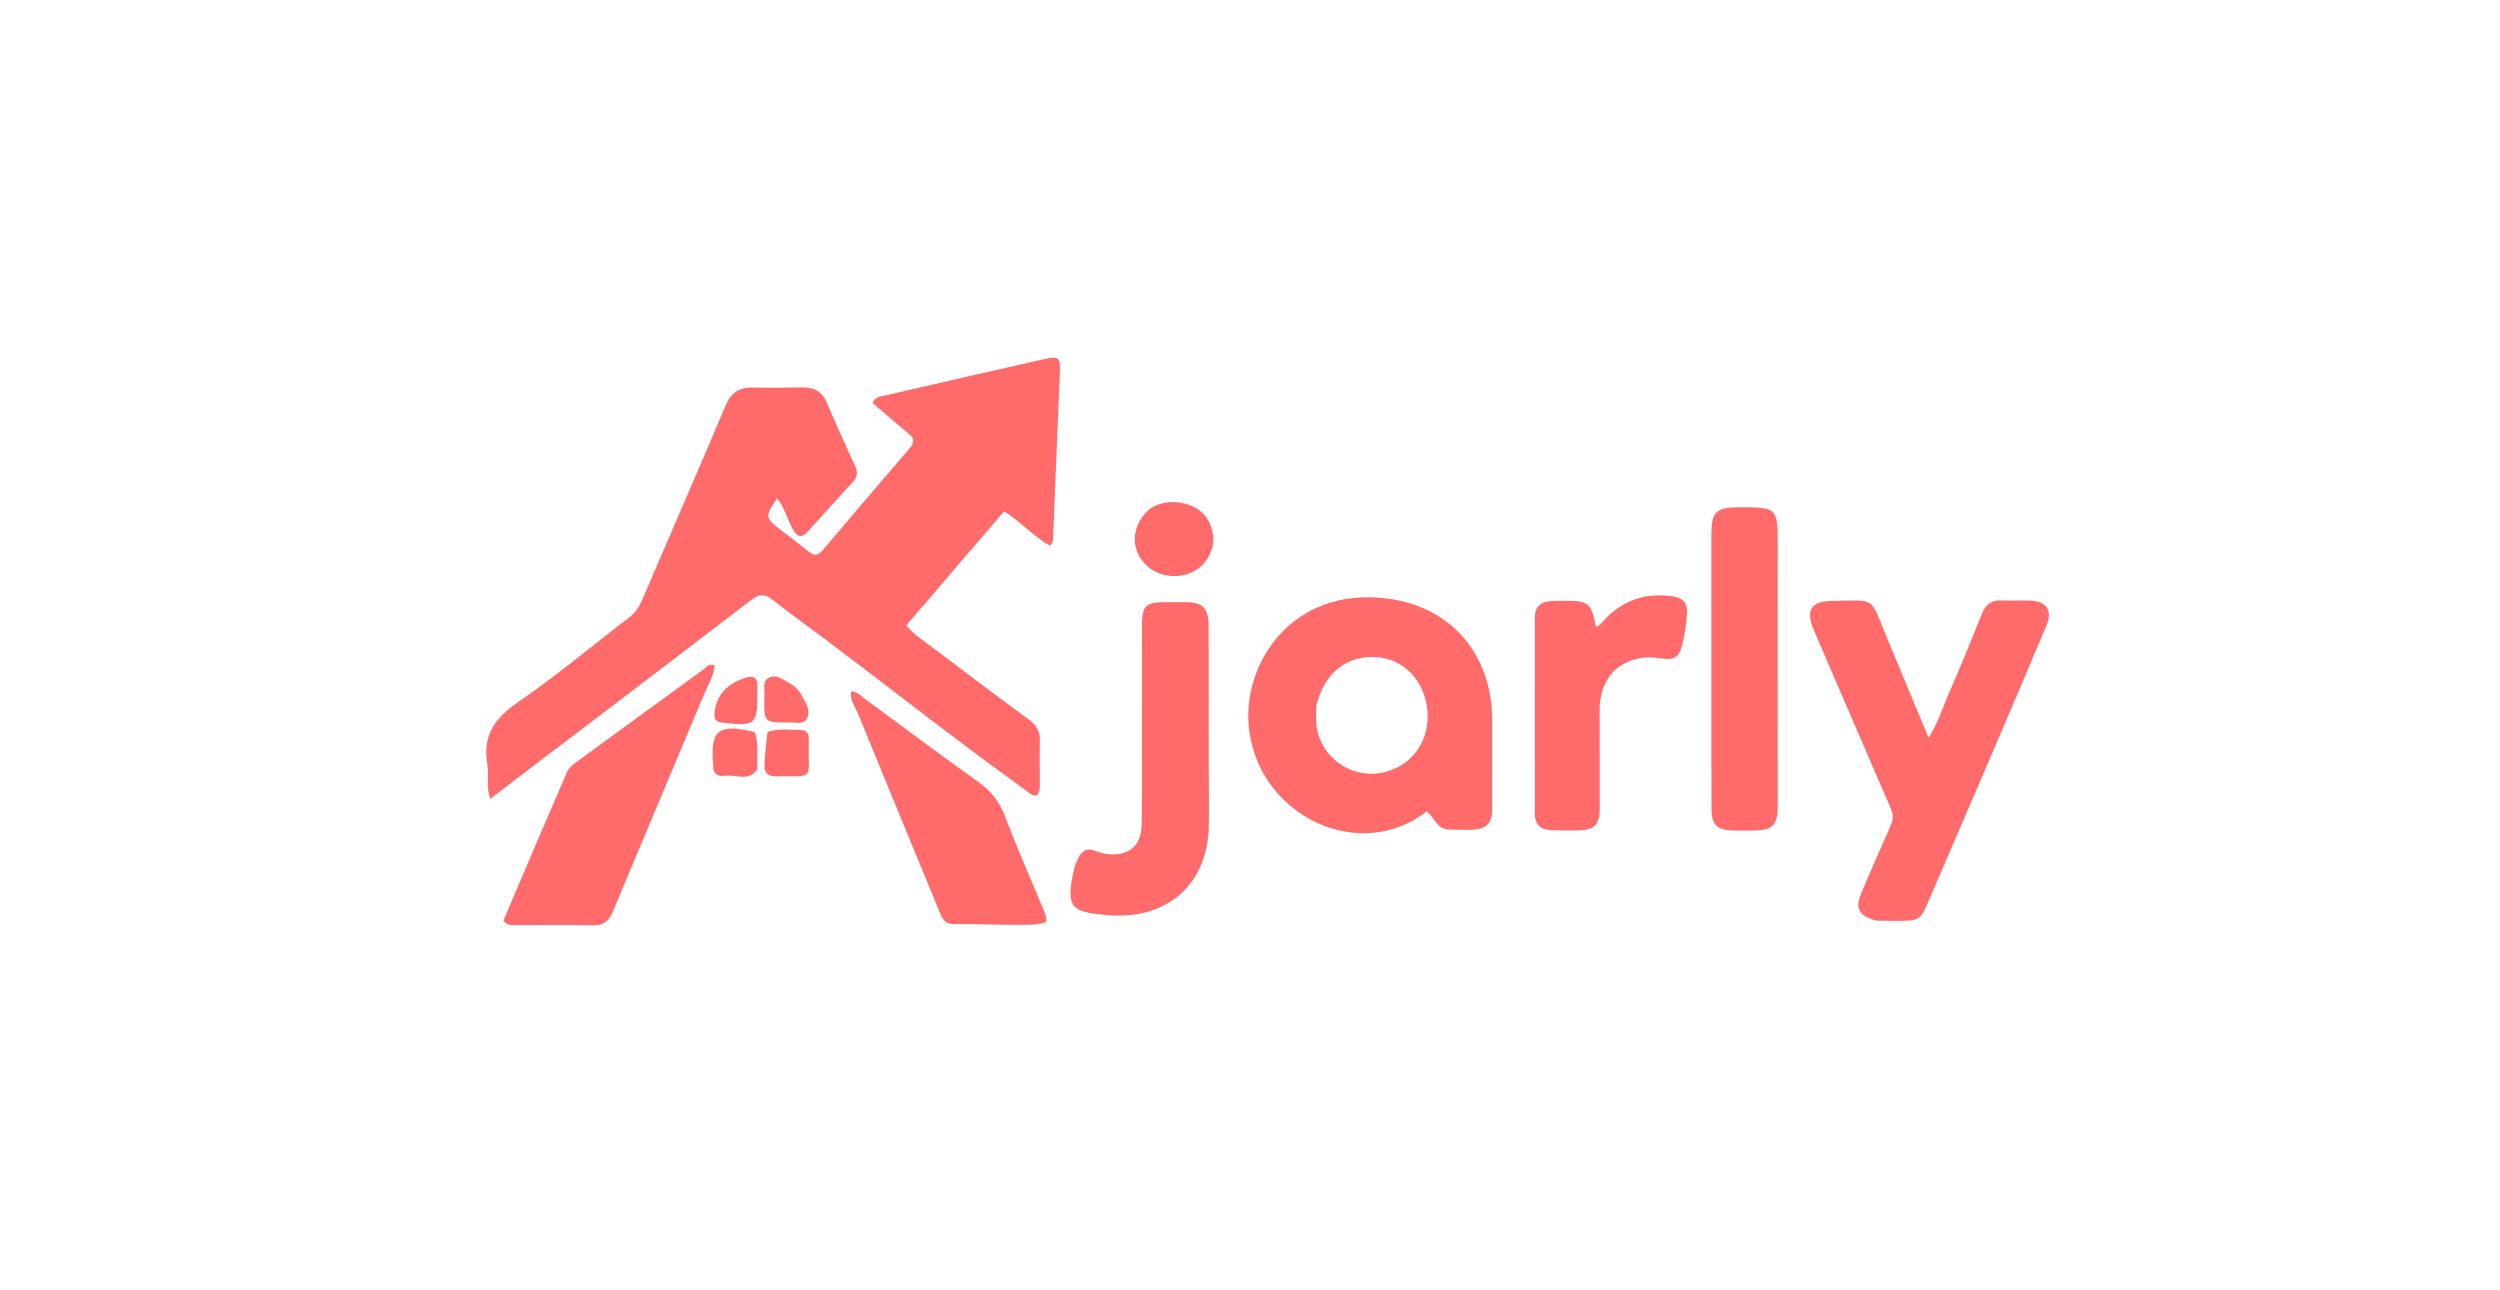
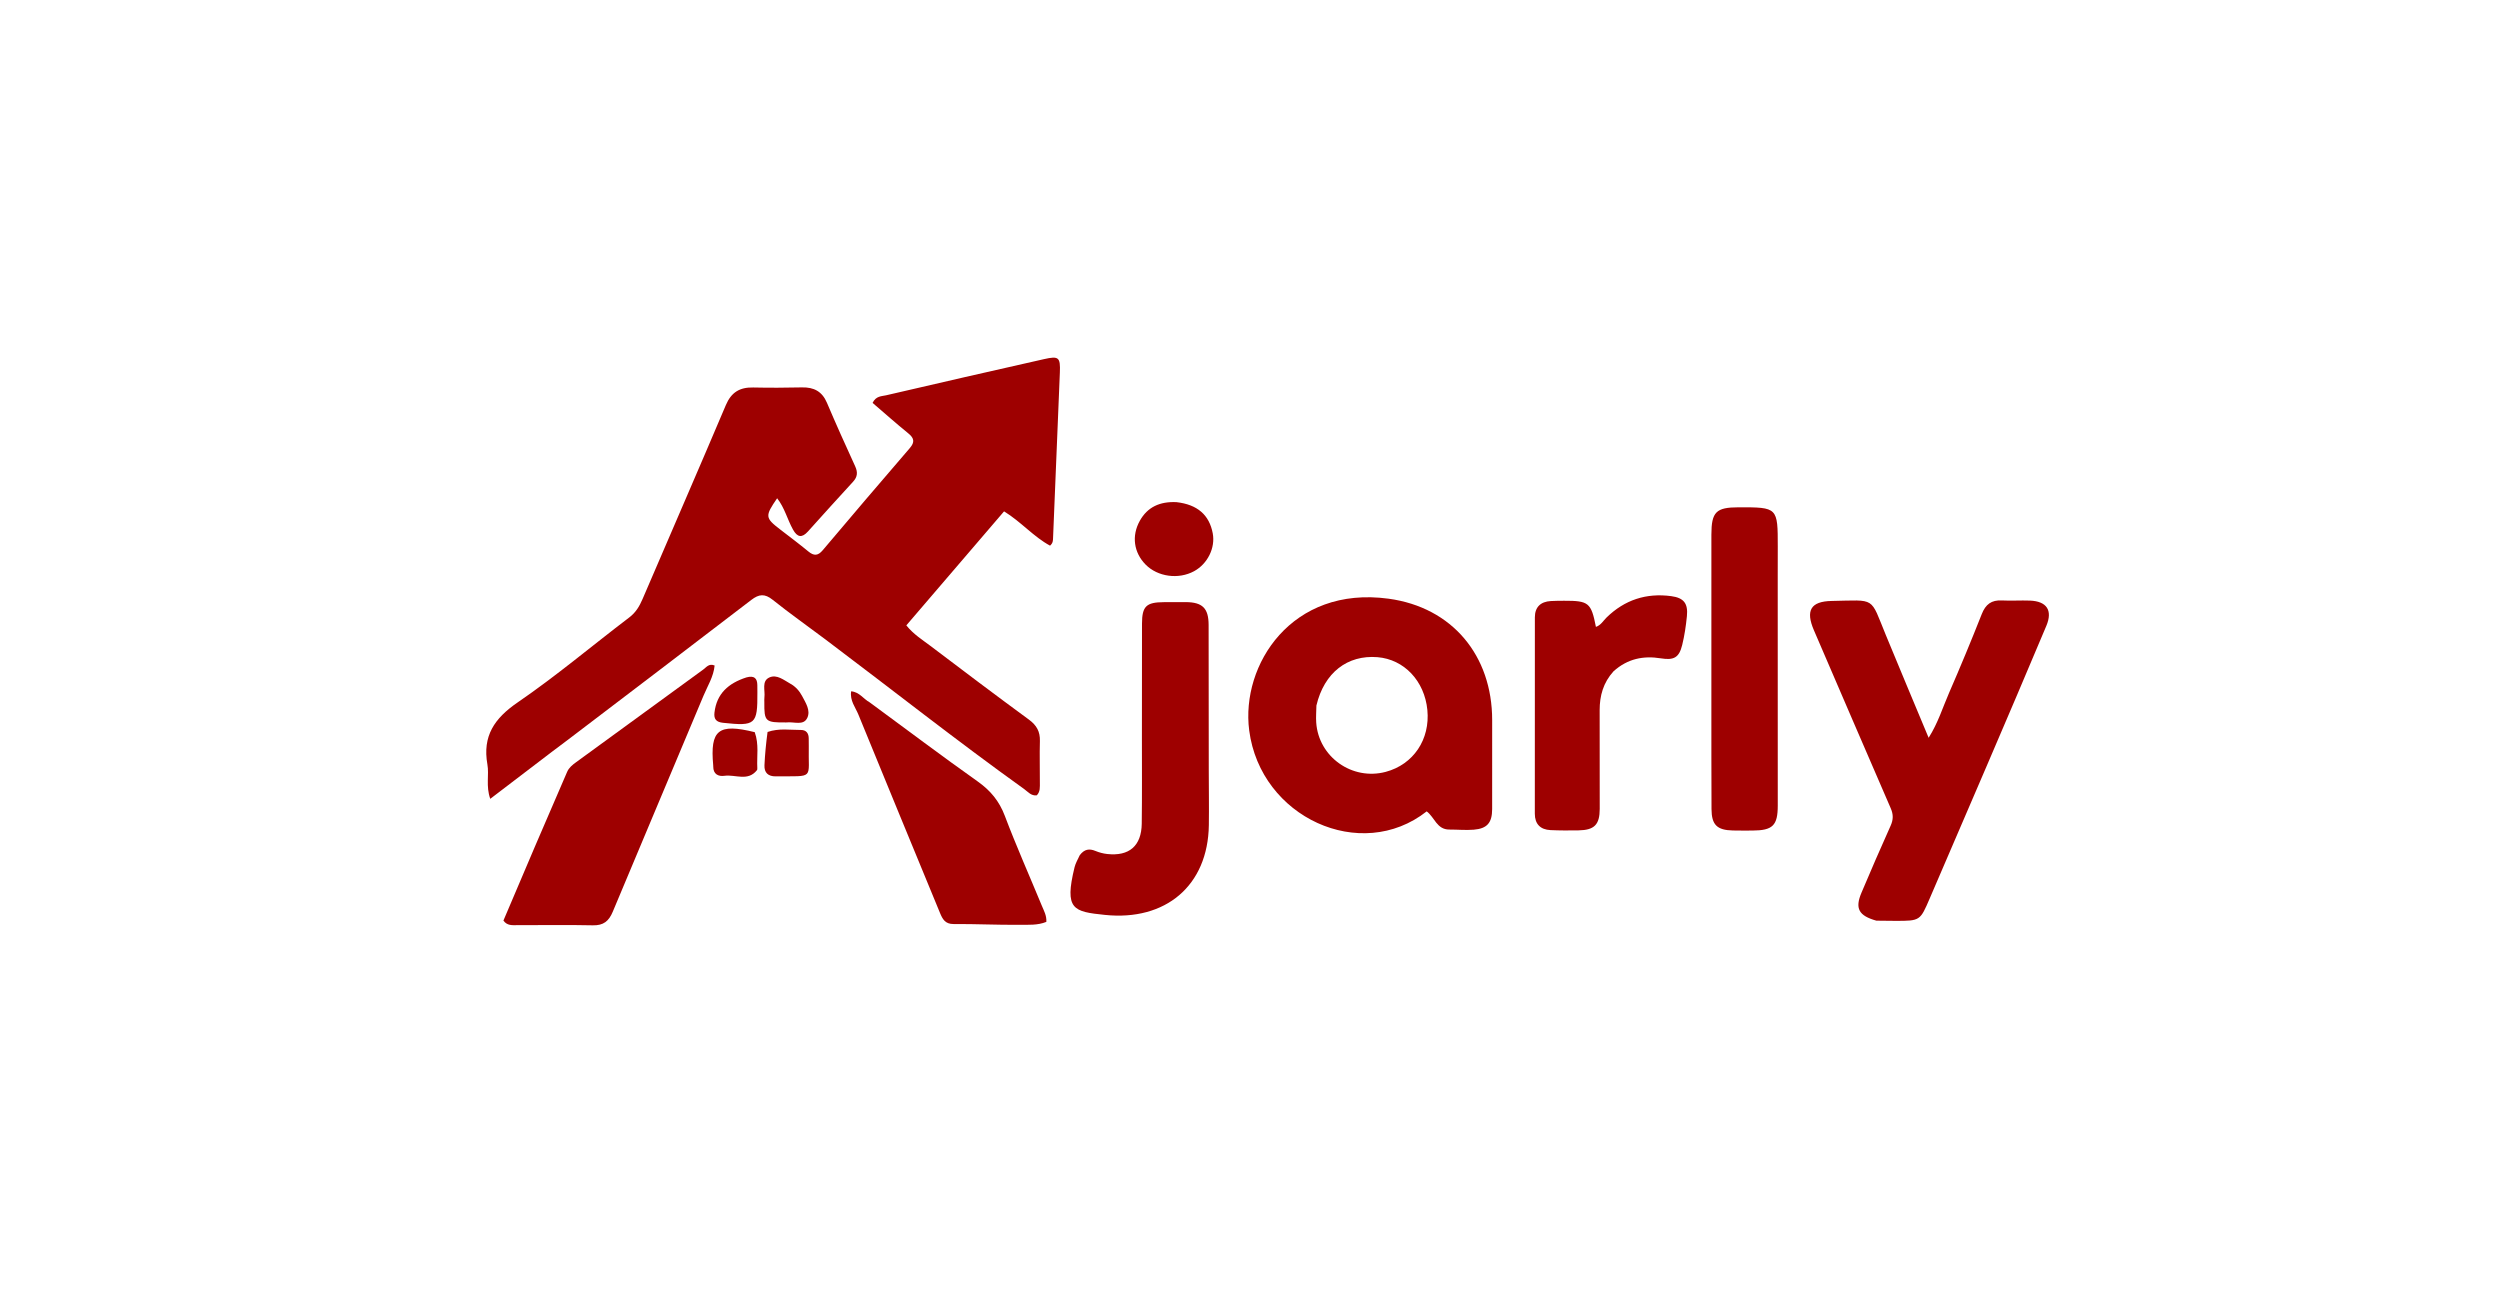
<svg xmlns="http://www.w3.org/2000/svg" version="1.1" id="Layer_1" x="0px" y="0px" width="100%px" viewBox="0 0 1024 528" enable-background="new 0 0 1024 528" xml:space="preserve" height="100px" transform="rotate(0) scale(1, 1)">
-   <path fill="#ff6b6b" opacity="1" stroke="none" d=" M225.976,308.007   C217.561,314.424 209.431,320.625 200.806,327.203   C198.955,321.932 200.4,317.389 199.639,313.107   C197.571,301.468 202.494,294.241 212.074,287.677   C227.852,276.866 242.539,264.469 257.785,252.87   C260.458,250.837 261.939,248.285 263.209,245.324   C274.56,218.847 286.074,192.44 297.313,165.915   C299.542,160.655 303.037,158.595 308.497,158.715   C315.158,158.862 321.827,158.825 328.488,158.678   C333.346,158.57 336.728,160.307 338.71,164.97   C342.421,173.705 346.323,182.36 350.275,190.99   C351.39,193.425 351.257,195.321 349.404,197.33   C343.195,204.061 337.074,210.875 330.947,217.681   C328.491,220.41 326.611,220.153 324.811,216.917   C322.502,212.767 321.387,207.986 318.317,204.086   C313.256,211.483 313.342,212.095 319.704,216.981   C323.535,219.922 327.399,222.828 331.126,225.898   C333.379,227.753 335.03,227.695 336.98,225.386   C348.802,211.388 360.677,197.434 372.642,183.558   C374.831,181.019 374.408,179.425 371.967,177.445   C366.976,173.393 362.172,169.111 357.409,165.026   C358.81,162.137 361.117,162.337 362.91,161.92   C384.473,156.901 406.055,151.965 427.653,147.095   C433.685,145.735 434.363,146.349 434.118,152.555   C433.223,175.18 432.268,197.803 431.331,220.426   C431.29,221.404 431.325,222.423 430.097,223.503   C423.35,219.864 418.256,213.739 411.262,209.453   C397.826,225.127 384.562,240.601 371.234,256.15   C374.195,259.845 377.774,262.034 381.052,264.52   C394.458,274.685 407.893,284.815 421.459,294.765   C424.612,297.077 426.06,299.68 425.943,303.554   C425.771,309.212 425.961,314.881 425.926,320.545   C425.914,322.338 426.144,324.244 424.675,325.762   C422.374,326.095 421.043,324.308 419.504,323.205   C391.878,303.401 365.213,282.32 338.061,261.884   C330.874,256.474 323.504,251.297 316.486,245.679   C313.245,243.085 310.901,243.301 307.741,245.726   C282.902,264.788 257.962,283.72 233.05,302.687   C230.797,304.403 228.524,306.091 225.976,308.007  z" />
-   <path fill="#ff6b6b" opacity="1" stroke="none" d=" M584.376,332.338   C557.402,353.585 516.294,334.839 511.674,299.184   C508.189,272.284 529.099,239.824 568.774,245.229   C594.831,248.779 611.199,268.507 611.192,294.956   C611.188,307.108 611.224,319.261 611.185,331.413   C611.167,337.026 609.13,339.404 603.622,339.845   C600.321,340.109 596.975,339.773 593.649,339.785   C588.5,339.803 587.636,334.772 584.376,332.338  M539.203,288.974   C539.167,291.296 538.966,293.63 539.121,295.939   C540.071,310.046 553.849,319.802 567.581,316.156   C578.914,313.146 585.822,302.89 584.649,290.813   C583.494,278.911 575.116,270.049 564.197,269.178   C551.955,268.202 542.4,275.462 539.203,288.974  z" />
-   <path fill="#ff6b6b" opacity="1" stroke="none" d=" M768.556,377.105   C761.286,375.058 759.735,372.095 762.448,365.679   C766.338,356.48 770.309,347.313 774.405,338.204   C775.521,335.721 775.546,333.612 774.456,331.101   C763.911,306.827 753.474,282.506 742.999,258.202   C739.5,250.084 741.615,246.302 750.302,246.15   C768.546,245.831 765.891,244.224 772.444,260.137   C778.141,273.97 783.947,287.759 789.968,302.197   C793.819,296.127 795.732,289.796 798.333,283.82   C802.981,273.136 807.455,262.371 811.727,251.532   C813.304,247.531 815.691,245.712 819.982,245.943   C823.801,246.149 827.645,245.854 831.469,246.005   C838.325,246.274 840.852,249.972 838.189,256.326   C830.146,275.515 821.937,294.635 813.746,313.761   C806.012,331.817 798.202,349.84 790.459,367.891   C786.484,377.16 786.517,377.178 776.492,377.188   C773.994,377.19 771.496,377.154 768.556,377.105  z" />
-   <path fill="#ff6b6b" opacity="1" stroke="none" d=" M442.263,350.298   C444.158,347.776 446.196,347.511 448.688,348.546   C450.205,349.175 451.861,349.619 453.493,349.798   C462.519,350.79 467.534,346.491 467.657,337.392   C467.815,325.73 467.719,314.064 467.727,302.4   C467.738,286.737 467.716,271.074 467.764,255.411   C467.786,248.324 469.522,246.68 476.694,246.646   C479.693,246.632 482.693,246.607 485.692,246.626   C492.529,246.669 495.034,249.122 495.05,255.966   C495.097,275.795 495.091,295.624 495.111,315.453   C495.119,322.951 495.249,330.451 495.144,337.947   C494.792,362.863 477.343,377.31 452.611,374.748   C439.643,373.405 435.884,372.634 440.139,355.224   C440.529,353.629 441.392,352.15 442.263,350.298  z" />
-   <path fill="#ff6b6b" opacity="1" stroke="none" d=" M206.199,377.076   C214.864,356.507 223.576,336.33 232.298,316.158   C233.054,314.408 234.487,313.281 235.989,312.187   C253.362,299.534 270.71,286.849 288.095,274.214   C289.334,273.313 290.376,271.626 292.707,272.59   C292.297,277.113 289.833,280.944 288.149,284.975   C275.826,314.48 263.305,343.903 251,373.417   C249.368,377.331 247.178,379.111 242.811,379.012   C232.485,378.778 222.15,378.972 211.819,378.946   C209.861,378.942 207.765,379.236 206.199,377.076  z" />
-   <path fill="#ff6b6b" opacity="1" stroke="none" d=" M728.155,236   C728.161,267.647 728.174,298.794 728.172,329.94   C728.172,338.144 726.115,340.157 717.776,340.196   C715.111,340.208 712.445,340.226 709.781,340.167   C703.287,340.022 701.065,337.851 701.035,331.391   C700.971,317.566 700.985,303.742 700.98,289.917   C700.972,266.266 700.947,242.614 700.985,218.963   C701,209.665 702.922,207.806 712.108,207.794   C728.153,207.772 728.184,207.803 728.175,224.007   C728.173,227.838 728.163,231.669 728.155,236  z" />
-   <path fill="#ff6b6b" opacity="1" stroke="none" d=" M660.928,274.936   C656.648,279.642 655.229,285.024 655.219,290.845   C655.195,304.336 655.273,317.826 655.248,331.317   C655.236,337.801 653.049,340.005 646.579,340.118   C642.75,340.184 638.913,340.192 635.09,340.011   C630.936,339.813 628.667,337.532 628.664,333.296   C628.65,306.482 628.638,279.667 628.681,252.853   C628.688,248.651 631.041,246.441 635.2,246.191   C637.027,246.082 638.861,246.075 640.692,246.071   C650.732,246.05 651.747,246.871 653.688,256.776   C655.725,256.084 656.696,254.253 658.032,252.948   C665.45,245.697 674.326,242.813 684.528,244.179   C689.701,244.873 691.475,247.176 690.957,252.382   C690.562,256.344 689.979,260.323 689.031,264.185   C687.758,269.37 685.627,270.521 680.279,269.656   C673.175,268.508 666.699,269.77 660.928,274.936  z" />
-   <path fill="#ff6b6b" opacity="1" stroke="none" d=" M356.251,287.708   C371.164,298.662 385.651,309.599 400.457,320.085   C405.704,323.801 409.281,328.109 411.576,334.177   C416.284,346.622 421.702,358.797 426.782,371.102   C427.595,373.074 428.725,374.985 428.589,377.597   C425.075,379.055 421.229,378.771 417.548,378.804   C408.564,378.883 399.575,378.427 390.59,378.486   C387.122,378.509 386.056,376.457 384.997,373.884   C373.851,346.798 362.639,319.74 351.568,292.623   C350.371,289.691 348.058,286.98 348.624,283.158   C352.016,283.451 353.558,286.216 356.251,287.708  z" />
-   <path fill="#ff6b6b" opacity="1" stroke="none" d=" M481.87,205.678   C490.484,206.652 495.331,210.941 496.743,218.464   C497.859,224.407 494.628,230.958 489.1,233.962   C482.706,237.437 474.184,236.27 469.234,231.243   C464.403,226.338 463.42,219.508 466.861,213.332   C470.017,207.668 475.071,205.368 481.87,205.678  z" />
-   <path fill="#ff6b6b" opacity="1" stroke="none" d=" M309.139,299.897   C310.94,304.908 309.941,309.732 310.194,314.492   C310.211,314.816 310.223,315.235 310.046,315.46   C306.332,320.193 301.2,317.144 296.745,317.769   C294.239,318.121 292.118,317.117 292.148,313.963   C292.15,313.798 292.145,313.631 292.13,313.467   C290.816,299 294.198,296.185 309.139,299.897  z" />
-   <path fill="#ff6b6b" opacity="1" stroke="none" d=" M314.394,299.815   C319.095,298.204 323.591,299.018 328.043,298.993   C330.264,298.981 331.283,300.383 331.253,302.574   C331.239,303.571 331.298,304.569 331.275,305.565   C330.95,319.506 334.031,317.813 317.716,317.999   C314.634,318.034 312.983,316.487 313.124,313.441   C313.331,308.986 313.759,304.54 314.394,299.815  z" />
-   <path fill="#ff6b6b" opacity="1" stroke="none" d=" M322.052,295.91   C313.453,295.988 313.008,295.557 313.074,287.647   C313.079,286.981 313.014,286.307 313.103,285.653   C313.485,282.822 311.856,279.011 315.105,277.501   C318.176,276.074 321.09,278.581 323.822,280.104   C325.912,281.269 327.465,283.048 328.561,285.123   C330.029,287.904 332.087,291.006 330.674,294.017   C329.101,297.371 325.333,295.526 322.052,295.91  z" />
-   <path fill="#ff6b6b" opacity="1" stroke="none" d=" M305.74,277.465   C308.972,276.587 310.178,277.873 310.203,280.628   C310.211,281.623 310.219,282.618 310.225,283.613   C310.301,296.807 309.481,297.482 296.148,296.061   C293.372,295.765 292.334,294.544 292.645,291.868   C293.546,284.124 298.326,279.858 305.74,277.465  z" />
+   <path fill="#9e0000" opacity="1" stroke="none" d=" M225.976,308.007   C217.561,314.424 209.431,320.625 200.806,327.203   C198.955,321.932 200.4,317.389 199.639,313.107   C197.571,301.468 202.494,294.241 212.074,287.677   C227.852,276.866 242.539,264.469 257.785,252.87   C260.458,250.837 261.939,248.285 263.209,245.324   C274.56,218.847 286.074,192.44 297.313,165.915   C299.542,160.655 303.037,158.595 308.497,158.715   C315.158,158.862 321.827,158.825 328.488,158.678   C333.346,158.57 336.728,160.307 338.71,164.97   C342.421,173.705 346.323,182.36 350.275,190.99   C351.39,193.425 351.257,195.321 349.404,197.33   C343.195,204.061 337.074,210.875 330.947,217.681   C328.491,220.41 326.611,220.153 324.811,216.917   C322.502,212.767 321.387,207.986 318.317,204.086   C313.256,211.483 313.342,212.095 319.704,216.981   C323.535,219.922 327.399,222.828 331.126,225.898   C333.379,227.753 335.03,227.695 336.98,225.386   C348.802,211.388 360.677,197.434 372.642,183.558   C374.831,181.019 374.408,179.425 371.967,177.445   C366.976,173.393 362.172,169.111 357.409,165.026   C358.81,162.137 361.117,162.337 362.91,161.92   C384.473,156.901 406.055,151.965 427.653,147.095   C433.685,145.735 434.363,146.349 434.118,152.555   C433.223,175.18 432.268,197.803 431.331,220.426   C431.29,221.404 431.325,222.423 430.097,223.503   C423.35,219.864 418.256,213.739 411.262,209.453   C397.826,225.127 384.562,240.601 371.234,256.15   C374.195,259.845 377.774,262.034 381.052,264.52   C394.458,274.685 407.893,284.815 421.459,294.765   C424.612,297.077 426.06,299.68 425.943,303.554   C425.771,309.212 425.961,314.881 425.926,320.545   C425.914,322.338 426.144,324.244 424.675,325.762   C422.374,326.095 421.043,324.308 419.504,323.205   C391.878,303.401 365.213,282.32 338.061,261.884   C330.874,256.474 323.504,251.297 316.486,245.679   C313.245,243.085 310.901,243.301 307.741,245.726   C282.902,264.788 257.962,283.72 233.05,302.687   C230.797,304.403 228.524,306.091 225.976,308.007  z" />
+   <path fill="#9e0000" opacity="1" stroke="none" d=" M584.376,332.338   C557.402,353.585 516.294,334.839 511.674,299.184   C508.189,272.284 529.099,239.824 568.774,245.229   C594.831,248.779 611.199,268.507 611.192,294.956   C611.188,307.108 611.224,319.261 611.185,331.413   C611.167,337.026 609.13,339.404 603.622,339.845   C600.321,340.109 596.975,339.773 593.649,339.785   C588.5,339.803 587.636,334.772 584.376,332.338  M539.203,288.974   C539.167,291.296 538.966,293.63 539.121,295.939   C540.071,310.046 553.849,319.802 567.581,316.156   C578.914,313.146 585.822,302.89 584.649,290.813   C583.494,278.911 575.116,270.049 564.197,269.178   C551.955,268.202 542.4,275.462 539.203,288.974  z" />
+   <path fill="#9e0000" opacity="1" stroke="none" d=" M768.556,377.105   C761.286,375.058 759.735,372.095 762.448,365.679   C766.338,356.48 770.309,347.313 774.405,338.204   C775.521,335.721 775.546,333.612 774.456,331.101   C763.911,306.827 753.474,282.506 742.999,258.202   C739.5,250.084 741.615,246.302 750.302,246.15   C768.546,245.831 765.891,244.224 772.444,260.137   C778.141,273.97 783.947,287.759 789.968,302.197   C793.819,296.127 795.732,289.796 798.333,283.82   C802.981,273.136 807.455,262.371 811.727,251.532   C813.304,247.531 815.691,245.712 819.982,245.943   C823.801,246.149 827.645,245.854 831.469,246.005   C838.325,246.274 840.852,249.972 838.189,256.326   C830.146,275.515 821.937,294.635 813.746,313.761   C806.012,331.817 798.202,349.84 790.459,367.891   C786.484,377.16 786.517,377.178 776.492,377.188   C773.994,377.19 771.496,377.154 768.556,377.105  z" />
+   <path fill="#9e0000" opacity="1" stroke="none" d=" M442.263,350.298   C444.158,347.776 446.196,347.511 448.688,348.546   C450.205,349.175 451.861,349.619 453.493,349.798   C462.519,350.79 467.534,346.491 467.657,337.392   C467.815,325.73 467.719,314.064 467.727,302.4   C467.738,286.737 467.716,271.074 467.764,255.411   C467.786,248.324 469.522,246.68 476.694,246.646   C479.693,246.632 482.693,246.607 485.692,246.626   C492.529,246.669 495.034,249.122 495.05,255.966   C495.097,275.795 495.091,295.624 495.111,315.453   C495.119,322.951 495.249,330.451 495.144,337.947   C494.792,362.863 477.343,377.31 452.611,374.748   C439.643,373.405 435.884,372.634 440.139,355.224   C440.529,353.629 441.392,352.15 442.263,350.298  z" />
+   <path fill="#9e0000" opacity="1" stroke="none" d=" M206.199,377.076   C214.864,356.507 223.576,336.33 232.298,316.158   C233.054,314.408 234.487,313.281 235.989,312.187   C253.362,299.534 270.71,286.849 288.095,274.214   C289.334,273.313 290.376,271.626 292.707,272.59   C292.297,277.113 289.833,280.944 288.149,284.975   C275.826,314.48 263.305,343.903 251,373.417   C249.368,377.331 247.178,379.111 242.811,379.012   C232.485,378.778 222.15,378.972 211.819,378.946   C209.861,378.942 207.765,379.236 206.199,377.076  z" />
+   <path fill="#9e0000" opacity="1" stroke="none" d=" M728.155,236   C728.161,267.647 728.174,298.794 728.172,329.94   C728.172,338.144 726.115,340.157 717.776,340.196   C715.111,340.208 712.445,340.226 709.781,340.167   C703.287,340.022 701.065,337.851 701.035,331.391   C700.971,317.566 700.985,303.742 700.98,289.917   C700.972,266.266 700.947,242.614 700.985,218.963   C701,209.665 702.922,207.806 712.108,207.794   C728.153,207.772 728.184,207.803 728.175,224.007   C728.173,227.838 728.163,231.669 728.155,236  z" />
+   <path fill="#9e0000" opacity="1" stroke="none" d=" M660.928,274.936   C656.648,279.642 655.229,285.024 655.219,290.845   C655.195,304.336 655.273,317.826 655.248,331.317   C655.236,337.801 653.049,340.005 646.579,340.118   C642.75,340.184 638.913,340.192 635.09,340.011   C630.936,339.813 628.667,337.532 628.664,333.296   C628.65,306.482 628.638,279.667 628.681,252.853   C628.688,248.651 631.041,246.441 635.2,246.191   C637.027,246.082 638.861,246.075 640.692,246.071   C650.732,246.05 651.747,246.871 653.688,256.776   C655.725,256.084 656.696,254.253 658.032,252.948   C665.45,245.697 674.326,242.813 684.528,244.179   C689.701,244.873 691.475,247.176 690.957,252.382   C690.562,256.344 689.979,260.323 689.031,264.185   C687.758,269.37 685.627,270.521 680.279,269.656   C673.175,268.508 666.699,269.77 660.928,274.936  z" />
+   <path fill="#9e0000" opacity="1" stroke="none" d=" M356.251,287.708   C371.164,298.662 385.651,309.599 400.457,320.085   C405.704,323.801 409.281,328.109 411.576,334.177   C416.284,346.622 421.702,358.797 426.782,371.102   C427.595,373.074 428.725,374.985 428.589,377.597   C425.075,379.055 421.229,378.771 417.548,378.804   C408.564,378.883 399.575,378.427 390.59,378.486   C387.122,378.509 386.056,376.457 384.997,373.884   C373.851,346.798 362.639,319.74 351.568,292.623   C350.371,289.691 348.058,286.98 348.624,283.158   C352.016,283.451 353.558,286.216 356.251,287.708  z" />
+   <path fill="#9e0000" opacity="1" stroke="none" d=" M481.87,205.678   C490.484,206.652 495.331,210.941 496.743,218.464   C497.859,224.407 494.628,230.958 489.1,233.962   C482.706,237.437 474.184,236.27 469.234,231.243   C464.403,226.338 463.42,219.508 466.861,213.332   C470.017,207.668 475.071,205.368 481.87,205.678  z" />
+   <path fill="#9e0000" opacity="1" stroke="none" d=" M309.139,299.897   C310.94,304.908 309.941,309.732 310.194,314.492   C310.211,314.816 310.223,315.235 310.046,315.46   C306.332,320.193 301.2,317.144 296.745,317.769   C294.239,318.121 292.118,317.117 292.148,313.963   C292.15,313.798 292.145,313.631 292.13,313.467   C290.816,299 294.198,296.185 309.139,299.897  z" />
+   <path fill="#9e0000" opacity="1" stroke="none" d=" M314.394,299.815   C319.095,298.204 323.591,299.018 328.043,298.993   C330.264,298.981 331.283,300.383 331.253,302.574   C331.239,303.571 331.298,304.569 331.275,305.565   C330.95,319.506 334.031,317.813 317.716,317.999   C314.634,318.034 312.983,316.487 313.124,313.441   C313.331,308.986 313.759,304.54 314.394,299.815  z" />
+   <path fill="#9e0000" opacity="1" stroke="none" d=" M322.052,295.91   C313.453,295.988 313.008,295.557 313.074,287.647   C313.079,286.981 313.014,286.307 313.103,285.653   C313.485,282.822 311.856,279.011 315.105,277.501   C318.176,276.074 321.09,278.581 323.822,280.104   C325.912,281.269 327.465,283.048 328.561,285.123   C330.029,287.904 332.087,291.006 330.674,294.017   C329.101,297.371 325.333,295.526 322.052,295.91  z" />
+   <path fill="#9e0000" opacity="1" stroke="none" d=" M305.74,277.465   C308.972,276.587 310.178,277.873 310.203,280.628   C310.211,281.623 310.219,282.618 310.225,283.613   C310.301,296.807 309.481,297.482 296.148,296.061   C293.372,295.765 292.334,294.544 292.645,291.868   C293.546,284.124 298.326,279.858 305.74,277.465  z" />
</svg>
